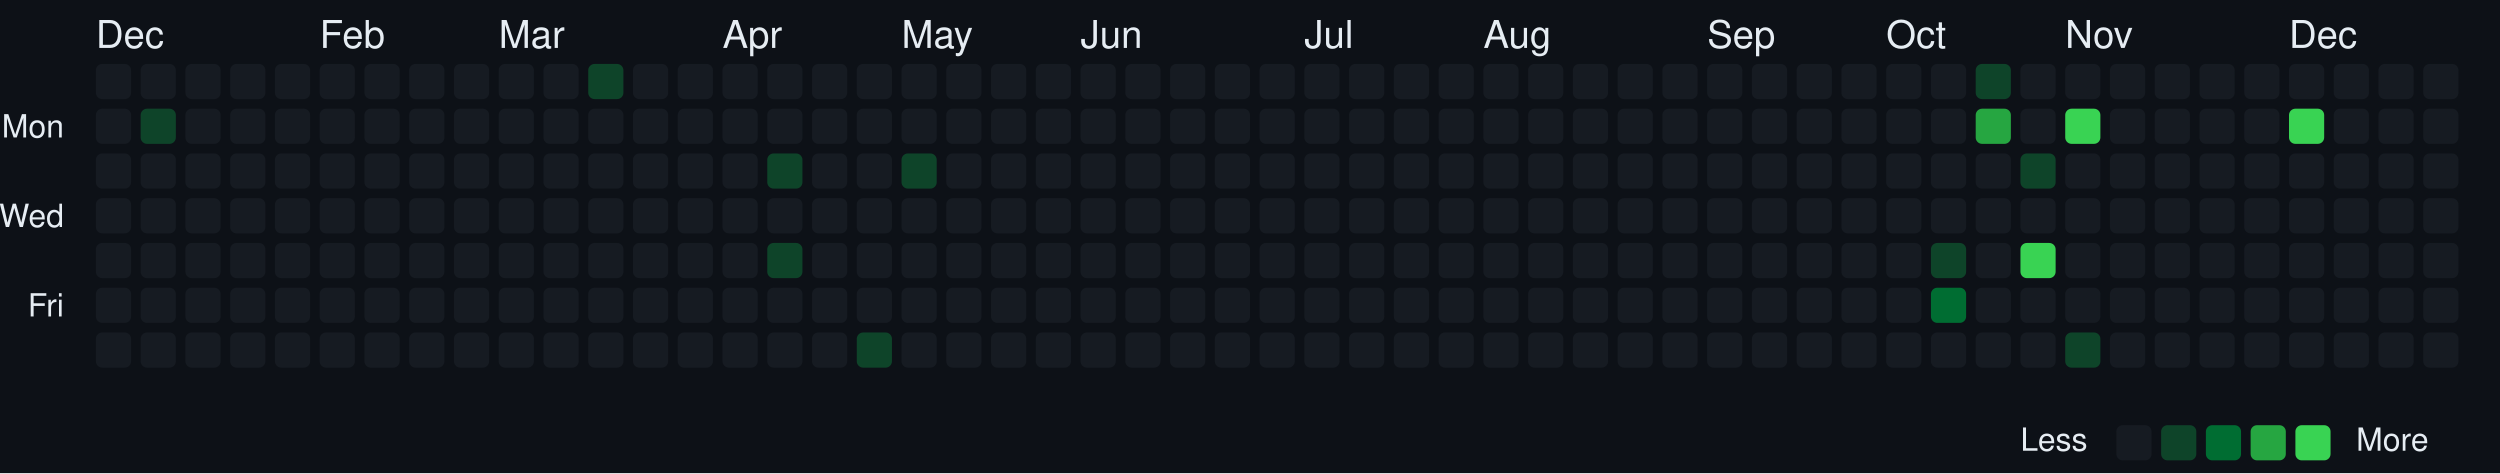
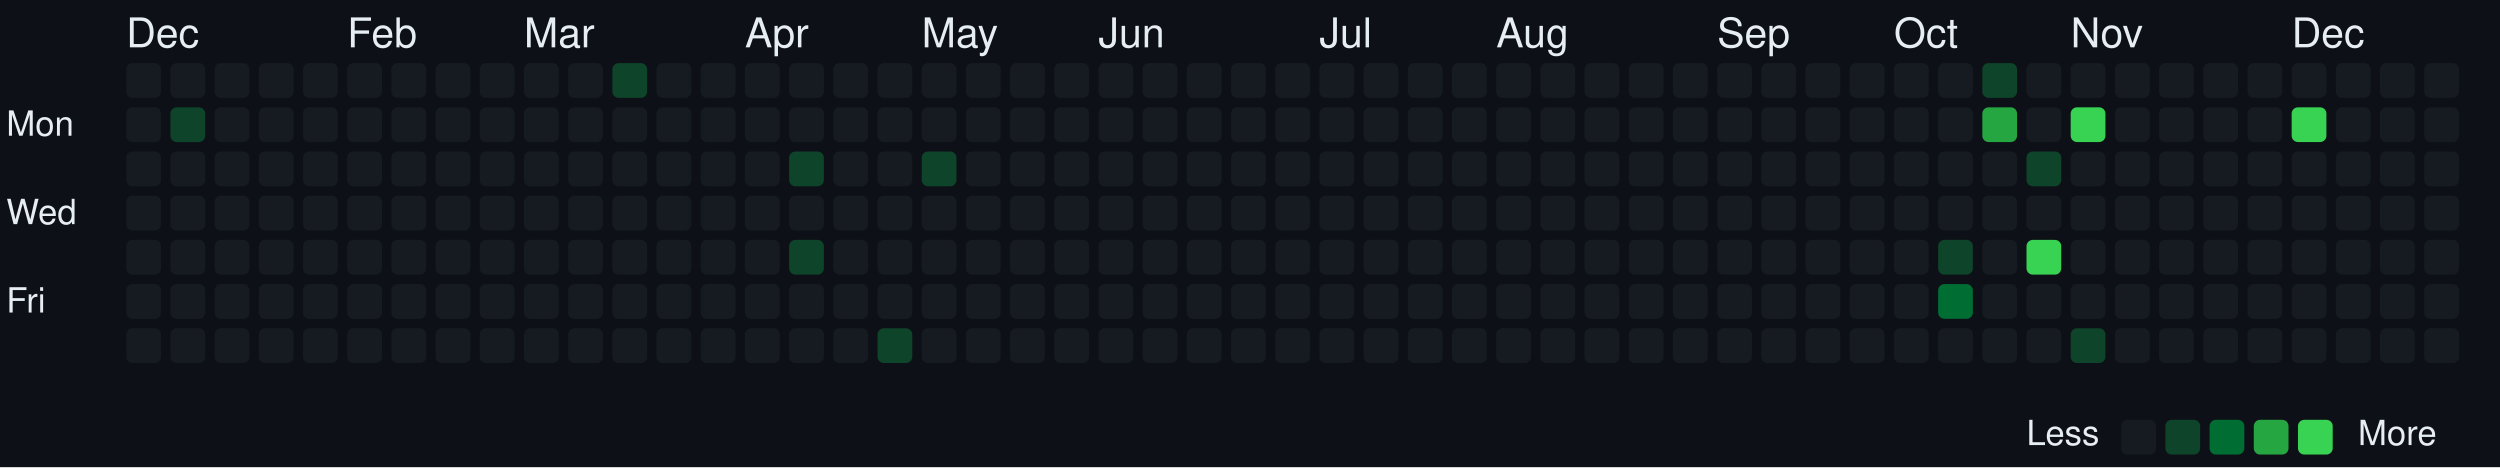
- <svg xmlns="http://www.w3.org/2000/svg" width="782" height="148" viewBox="0 0 782 148">
-   <rect width="782" height="148" fill="#0d1117" />
-   <g transform="translate(30, 20)">
-     <text x="-10" y="23" fill="#e6edf3" font-size="10" font-family="-apple-system, BlinkMacSystemFont, Segoe UI, Helvetica, Arial, sans-serif" text-anchor="end">Mon</text>
-     <text x="-10" y="51" fill="#e6edf3" font-size="10" font-family="-apple-system, BlinkMacSystemFont, Segoe UI, Helvetica, Arial, sans-serif" text-anchor="end">Wed</text>
-     <text x="-10" y="79" fill="#e6edf3" font-size="10" font-family="-apple-system, BlinkMacSystemFont, Segoe UI, Helvetica, Arial, sans-serif" text-anchor="end">Fri</text>
+ <svg xmlns="http://www.w3.org/2000/svg" width="792" height="148" viewBox="0 0 792 148">
+   <rect width="792" height="148" fill="#0d1117" />
+   <g transform="translate(40, 20)">
+     <text x="-38" y="23" fill="#e6edf3" font-size="11" font-family="-apple-system, BlinkMacSystemFont, Segoe UI, Helvetica, Arial, sans-serif">Mon</text>
+     <text x="-38" y="51" fill="#e6edf3" font-size="11" font-family="-apple-system, BlinkMacSystemFont, Segoe UI, Helvetica, Arial, sans-serif">Wed</text>
+     <text x="-38" y="79" fill="#e6edf3" font-size="11" font-family="-apple-system, BlinkMacSystemFont, Segoe UI, Helvetica, Arial, sans-serif">Fri</text>
    <rect x="0" y="0" width="11" height="11" fill="#161b22" rx="2" ry="2" />
    <rect x="0" y="14" width="11" height="11" fill="#161b22" rx="2" ry="2" />
    <rect x="0" y="28" width="11" height="11" fill="#161b22" rx="2" ry="2" />
    <rect x="0" y="42" width="11" height="11" fill="#161b22" rx="2" ry="2" />
    <rect x="0" y="56" width="11" height="11" fill="#161b22" rx="2" ry="2" />
    <rect x="0" y="70" width="11" height="11" fill="#161b22" rx="2" ry="2" />
    <rect x="0" y="84" width="11" height="11" fill="#161b22" rx="2" ry="2" />
    <rect x="14" y="0" width="11" height="11" fill="#161b22" rx="2" ry="2" />
    <rect x="14" y="14" width="11" height="11" fill="#0e4429" rx="2" ry="2" />
    <rect x="14" y="28" width="11" height="11" fill="#161b22" rx="2" ry="2" />
    <rect x="14" y="42" width="11" height="11" fill="#161b22" rx="2" ry="2" />
    <rect x="14" y="56" width="11" height="11" fill="#161b22" rx="2" ry="2" />
    <rect x="14" y="70" width="11" height="11" fill="#161b22" rx="2" ry="2" />
    <rect x="14" y="84" width="11" height="11" fill="#161b22" rx="2" ry="2" />
    <rect x="28" y="0" width="11" height="11" fill="#161b22" rx="2" ry="2" />
    <rect x="28" y="14" width="11" height="11" fill="#161b22" rx="2" ry="2" />
    <rect x="28" y="28" width="11" height="11" fill="#161b22" rx="2" ry="2" />
    <rect x="28" y="42" width="11" height="11" fill="#161b22" rx="2" ry="2" />
    <rect x="28" y="56" width="11" height="11" fill="#161b22" rx="2" ry="2" />
    <rect x="28" y="70" width="11" height="11" fill="#161b22" rx="2" ry="2" />
    <rect x="28" y="84" width="11" height="11" fill="#161b22" rx="2" ry="2" />
    <rect x="42" y="0" width="11" height="11" fill="#161b22" rx="2" ry="2" />
    <rect x="42" y="14" width="11" height="11" fill="#161b22" rx="2" ry="2" />
    <rect x="42" y="28" width="11" height="11" fill="#161b22" rx="2" ry="2" />
    <rect x="42" y="42" width="11" height="11" fill="#161b22" rx="2" ry="2" />
    <rect x="42" y="56" width="11" height="11" fill="#161b22" rx="2" ry="2" />
    <rect x="42" y="70" width="11" height="11" fill="#161b22" rx="2" ry="2" />
    <rect x="42" y="84" width="11" height="11" fill="#161b22" rx="2" ry="2" />
    <rect x="56" y="0" width="11" height="11" fill="#161b22" rx="2" ry="2" />
    <rect x="56" y="14" width="11" height="11" fill="#161b22" rx="2" ry="2" />
    <rect x="56" y="28" width="11" height="11" fill="#161b22" rx="2" ry="2" />
    <rect x="56" y="42" width="11" height="11" fill="#161b22" rx="2" ry="2" />
    <rect x="56" y="56" width="11" height="11" fill="#161b22" rx="2" ry="2" />
    <rect x="56" y="70" width="11" height="11" fill="#161b22" rx="2" ry="2" />
    <rect x="56" y="84" width="11" height="11" fill="#161b22" rx="2" ry="2" />
    <rect x="70" y="0" width="11" height="11" fill="#161b22" rx="2" ry="2" />
    <rect x="70" y="14" width="11" height="11" fill="#161b22" rx="2" ry="2" />
    <rect x="70" y="28" width="11" height="11" fill="#161b22" rx="2" ry="2" />
    <rect x="70" y="42" width="11" height="11" fill="#161b22" rx="2" ry="2" />
    <rect x="70" y="56" width="11" height="11" fill="#161b22" rx="2" ry="2" />
    <rect x="70" y="70" width="11" height="11" fill="#161b22" rx="2" ry="2" />
    <rect x="70" y="84" width="11" height="11" fill="#161b22" rx="2" ry="2" />
    <rect x="84" y="0" width="11" height="11" fill="#161b22" rx="2" ry="2" />
    <rect x="84" y="14" width="11" height="11" fill="#161b22" rx="2" ry="2" />
    <rect x="84" y="28" width="11" height="11" fill="#161b22" rx="2" ry="2" />
    <rect x="84" y="42" width="11" height="11" fill="#161b22" rx="2" ry="2" />
    <rect x="84" y="56" width="11" height="11" fill="#161b22" rx="2" ry="2" />
    <rect x="84" y="70" width="11" height="11" fill="#161b22" rx="2" ry="2" />
    <rect x="84" y="84" width="11" height="11" fill="#161b22" rx="2" ry="2" />
    <rect x="98" y="0" width="11" height="11" fill="#161b22" rx="2" ry="2" />
    <rect x="98" y="14" width="11" height="11" fill="#161b22" rx="2" ry="2" />
    <rect x="98" y="28" width="11" height="11" fill="#161b22" rx="2" ry="2" />
    <rect x="98" y="42" width="11" height="11" fill="#161b22" rx="2" ry="2" />
    <rect x="98" y="56" width="11" height="11" fill="#161b22" rx="2" ry="2" />
    <rect x="98" y="70" width="11" height="11" fill="#161b22" rx="2" ry="2" />
    <rect x="98" y="84" width="11" height="11" fill="#161b22" rx="2" ry="2" />
    <rect x="112" y="0" width="11" height="11" fill="#161b22" rx="2" ry="2" />
    <rect x="112" y="14" width="11" height="11" fill="#161b22" rx="2" ry="2" />
    <rect x="112" y="28" width="11" height="11" fill="#161b22" rx="2" ry="2" />
    <rect x="112" y="42" width="11" height="11" fill="#161b22" rx="2" ry="2" />
    <rect x="112" y="56" width="11" height="11" fill="#161b22" rx="2" ry="2" />
    <rect x="112" y="70" width="11" height="11" fill="#161b22" rx="2" ry="2" />
    <rect x="112" y="84" width="11" height="11" fill="#161b22" rx="2" ry="2" />
    <rect x="126" y="0" width="11" height="11" fill="#161b22" rx="2" ry="2" />
    <rect x="126" y="14" width="11" height="11" fill="#161b22" rx="2" ry="2" />
    <rect x="126" y="28" width="11" height="11" fill="#161b22" rx="2" ry="2" />
    <rect x="126" y="42" width="11" height="11" fill="#161b22" rx="2" ry="2" />
    <rect x="126" y="56" width="11" height="11" fill="#161b22" rx="2" ry="2" />
    <rect x="126" y="70" width="11" height="11" fill="#161b22" rx="2" ry="2" />
    <rect x="126" y="84" width="11" height="11" fill="#161b22" rx="2" ry="2" />
    <rect x="140" y="0" width="11" height="11" fill="#161b22" rx="2" ry="2" />
    <rect x="140" y="14" width="11" height="11" fill="#161b22" rx="2" ry="2" />
    <rect x="140" y="28" width="11" height="11" fill="#161b22" rx="2" ry="2" />
    <rect x="140" y="42" width="11" height="11" fill="#161b22" rx="2" ry="2" />
    <rect x="140" y="56" width="11" height="11" fill="#161b22" rx="2" ry="2" />
    <rect x="140" y="70" width="11" height="11" fill="#161b22" rx="2" ry="2" />
    <rect x="140" y="84" width="11" height="11" fill="#161b22" rx="2" ry="2" />
    <rect x="154" y="0" width="11" height="11" fill="#0e4429" rx="2" ry="2" />
    <rect x="154" y="14" width="11" height="11" fill="#161b22" rx="2" ry="2" />
    <rect x="154" y="28" width="11" height="11" fill="#161b22" rx="2" ry="2" />
    <rect x="154" y="42" width="11" height="11" fill="#161b22" rx="2" ry="2" />
    <rect x="154" y="56" width="11" height="11" fill="#161b22" rx="2" ry="2" />
    <rect x="154" y="70" width="11" height="11" fill="#161b22" rx="2" ry="2" />
    <rect x="154" y="84" width="11" height="11" fill="#161b22" rx="2" ry="2" />
    <rect x="168" y="0" width="11" height="11" fill="#161b22" rx="2" ry="2" />
    <rect x="168" y="14" width="11" height="11" fill="#161b22" rx="2" ry="2" />
    <rect x="168" y="28" width="11" height="11" fill="#161b22" rx="2" ry="2" />
    <rect x="168" y="42" width="11" height="11" fill="#161b22" rx="2" ry="2" />
    <rect x="168" y="56" width="11" height="11" fill="#161b22" rx="2" ry="2" />
    <rect x="168" y="70" width="11" height="11" fill="#161b22" rx="2" ry="2" />
    <rect x="168" y="84" width="11" height="11" fill="#161b22" rx="2" ry="2" />
    <rect x="182" y="0" width="11" height="11" fill="#161b22" rx="2" ry="2" />
    <rect x="182" y="14" width="11" height="11" fill="#161b22" rx="2" ry="2" />
    <rect x="182" y="28" width="11" height="11" fill="#161b22" rx="2" ry="2" />
    <rect x="182" y="42" width="11" height="11" fill="#161b22" rx="2" ry="2" />
    <rect x="182" y="56" width="11" height="11" fill="#161b22" rx="2" ry="2" />
    <rect x="182" y="70" width="11" height="11" fill="#161b22" rx="2" ry="2" />
    <rect x="182" y="84" width="11" height="11" fill="#161b22" rx="2" ry="2" />
    <rect x="196" y="0" width="11" height="11" fill="#161b22" rx="2" ry="2" />
    <rect x="196" y="14" width="11" height="11" fill="#161b22" rx="2" ry="2" />
    <rect x="196" y="28" width="11" height="11" fill="#161b22" rx="2" ry="2" />
    <rect x="196" y="42" width="11" height="11" fill="#161b22" rx="2" ry="2" />
    <rect x="196" y="56" width="11" height="11" fill="#161b22" rx="2" ry="2" />
    <rect x="196" y="70" width="11" height="11" fill="#161b22" rx="2" ry="2" />
    <rect x="196" y="84" width="11" height="11" fill="#161b22" rx="2" ry="2" />
    <rect x="210" y="0" width="11" height="11" fill="#161b22" rx="2" ry="2" />
    <rect x="210" y="14" width="11" height="11" fill="#161b22" rx="2" ry="2" />
    <rect x="210" y="28" width="11" height="11" fill="#0e4429" rx="2" ry="2" />
    <rect x="210" y="42" width="11" height="11" fill="#161b22" rx="2" ry="2" />
    <rect x="210" y="56" width="11" height="11" fill="#0e4429" rx="2" ry="2" />
    <rect x="210" y="70" width="11" height="11" fill="#161b22" rx="2" ry="2" />
    <rect x="210" y="84" width="11" height="11" fill="#161b22" rx="2" ry="2" />
    <rect x="224" y="0" width="11" height="11" fill="#161b22" rx="2" ry="2" />
    <rect x="224" y="14" width="11" height="11" fill="#161b22" rx="2" ry="2" />
    <rect x="224" y="28" width="11" height="11" fill="#161b22" rx="2" ry="2" />
    <rect x="224" y="42" width="11" height="11" fill="#161b22" rx="2" ry="2" />
    <rect x="224" y="56" width="11" height="11" fill="#161b22" rx="2" ry="2" />
    <rect x="224" y="70" width="11" height="11" fill="#161b22" rx="2" ry="2" />
    <rect x="224" y="84" width="11" height="11" fill="#161b22" rx="2" ry="2" />
    <rect x="238" y="0" width="11" height="11" fill="#161b22" rx="2" ry="2" />
    <rect x="238" y="14" width="11" height="11" fill="#161b22" rx="2" ry="2" />
    <rect x="238" y="28" width="11" height="11" fill="#161b22" rx="2" ry="2" />
    <rect x="238" y="42" width="11" height="11" fill="#161b22" rx="2" ry="2" />
    <rect x="238" y="56" width="11" height="11" fill="#161b22" rx="2" ry="2" />
    <rect x="238" y="70" width="11" height="11" fill="#161b22" rx="2" ry="2" />
    <rect x="238" y="84" width="11" height="11" fill="#0e4429" rx="2" ry="2" />
    <rect x="252" y="0" width="11" height="11" fill="#161b22" rx="2" ry="2" />
    <rect x="252" y="14" width="11" height="11" fill="#161b22" rx="2" ry="2" />
    <rect x="252" y="28" width="11" height="11" fill="#0e4429" rx="2" ry="2" />
    <rect x="252" y="42" width="11" height="11" fill="#161b22" rx="2" ry="2" />
    <rect x="252" y="56" width="11" height="11" fill="#161b22" rx="2" ry="2" />
    <rect x="252" y="70" width="11" height="11" fill="#161b22" rx="2" ry="2" />
    <rect x="252" y="84" width="11" height="11" fill="#161b22" rx="2" ry="2" />
    <rect x="266" y="0" width="11" height="11" fill="#161b22" rx="2" ry="2" />
    <rect x="266" y="14" width="11" height="11" fill="#161b22" rx="2" ry="2" />
    <rect x="266" y="28" width="11" height="11" fill="#161b22" rx="2" ry="2" />
    <rect x="266" y="42" width="11" height="11" fill="#161b22" rx="2" ry="2" />
    <rect x="266" y="56" width="11" height="11" fill="#161b22" rx="2" ry="2" />
    <rect x="266" y="70" width="11" height="11" fill="#161b22" rx="2" ry="2" />
    <rect x="266" y="84" width="11" height="11" fill="#161b22" rx="2" ry="2" />
    <rect x="280" y="0" width="11" height="11" fill="#161b22" rx="2" ry="2" />
    <rect x="280" y="14" width="11" height="11" fill="#161b22" rx="2" ry="2" />
    <rect x="280" y="28" width="11" height="11" fill="#161b22" rx="2" ry="2" />
    <rect x="280" y="42" width="11" height="11" fill="#161b22" rx="2" ry="2" />
    <rect x="280" y="56" width="11" height="11" fill="#161b22" rx="2" ry="2" />
    <rect x="280" y="70" width="11" height="11" fill="#161b22" rx="2" ry="2" />
    <rect x="280" y="84" width="11" height="11" fill="#161b22" rx="2" ry="2" />
    <rect x="294" y="0" width="11" height="11" fill="#161b22" rx="2" ry="2" />
    <rect x="294" y="14" width="11" height="11" fill="#161b22" rx="2" ry="2" />
    <rect x="294" y="28" width="11" height="11" fill="#161b22" rx="2" ry="2" />
    <rect x="294" y="42" width="11" height="11" fill="#161b22" rx="2" ry="2" />
    <rect x="294" y="56" width="11" height="11" fill="#161b22" rx="2" ry="2" />
    <rect x="294" y="70" width="11" height="11" fill="#161b22" rx="2" ry="2" />
    <rect x="294" y="84" width="11" height="11" fill="#161b22" rx="2" ry="2" />
    <rect x="308" y="0" width="11" height="11" fill="#161b22" rx="2" ry="2" />
    <rect x="308" y="14" width="11" height="11" fill="#161b22" rx="2" ry="2" />
    <rect x="308" y="28" width="11" height="11" fill="#161b22" rx="2" ry="2" />
    <rect x="308" y="42" width="11" height="11" fill="#161b22" rx="2" ry="2" />
    <rect x="308" y="56" width="11" height="11" fill="#161b22" rx="2" ry="2" />
    <rect x="308" y="70" width="11" height="11" fill="#161b22" rx="2" ry="2" />
    <rect x="308" y="84" width="11" height="11" fill="#161b22" rx="2" ry="2" />
    <rect x="322" y="0" width="11" height="11" fill="#161b22" rx="2" ry="2" />
    <rect x="322" y="14" width="11" height="11" fill="#161b22" rx="2" ry="2" />
    <rect x="322" y="28" width="11" height="11" fill="#161b22" rx="2" ry="2" />
    <rect x="322" y="42" width="11" height="11" fill="#161b22" rx="2" ry="2" />
    <rect x="322" y="56" width="11" height="11" fill="#161b22" rx="2" ry="2" />
    <rect x="322" y="70" width="11" height="11" fill="#161b22" rx="2" ry="2" />
    <rect x="322" y="84" width="11" height="11" fill="#161b22" rx="2" ry="2" />
    <rect x="336" y="0" width="11" height="11" fill="#161b22" rx="2" ry="2" />
    <rect x="336" y="14" width="11" height="11" fill="#161b22" rx="2" ry="2" />
    <rect x="336" y="28" width="11" height="11" fill="#161b22" rx="2" ry="2" />
    <rect x="336" y="42" width="11" height="11" fill="#161b22" rx="2" ry="2" />
    <rect x="336" y="56" width="11" height="11" fill="#161b22" rx="2" ry="2" />
    <rect x="336" y="70" width="11" height="11" fill="#161b22" rx="2" ry="2" />
    <rect x="336" y="84" width="11" height="11" fill="#161b22" rx="2" ry="2" />
    <rect x="350" y="0" width="11" height="11" fill="#161b22" rx="2" ry="2" />
    <rect x="350" y="14" width="11" height="11" fill="#161b22" rx="2" ry="2" />
    <rect x="350" y="28" width="11" height="11" fill="#161b22" rx="2" ry="2" />
    <rect x="350" y="42" width="11" height="11" fill="#161b22" rx="2" ry="2" />
    <rect x="350" y="56" width="11" height="11" fill="#161b22" rx="2" ry="2" />
    <rect x="350" y="70" width="11" height="11" fill="#161b22" rx="2" ry="2" />
    <rect x="350" y="84" width="11" height="11" fill="#161b22" rx="2" ry="2" />
    <rect x="364" y="0" width="11" height="11" fill="#161b22" rx="2" ry="2" />
    <rect x="364" y="14" width="11" height="11" fill="#161b22" rx="2" ry="2" />
    <rect x="364" y="28" width="11" height="11" fill="#161b22" rx="2" ry="2" />
    <rect x="364" y="42" width="11" height="11" fill="#161b22" rx="2" ry="2" />
    <rect x="364" y="56" width="11" height="11" fill="#161b22" rx="2" ry="2" />
    <rect x="364" y="70" width="11" height="11" fill="#161b22" rx="2" ry="2" />
    <rect x="364" y="84" width="11" height="11" fill="#161b22" rx="2" ry="2" />
    <rect x="378" y="0" width="11" height="11" fill="#161b22" rx="2" ry="2" />
    <rect x="378" y="14" width="11" height="11" fill="#161b22" rx="2" ry="2" />
    <rect x="378" y="28" width="11" height="11" fill="#161b22" rx="2" ry="2" />
    <rect x="378" y="42" width="11" height="11" fill="#161b22" rx="2" ry="2" />
    <rect x="378" y="56" width="11" height="11" fill="#161b22" rx="2" ry="2" />
    <rect x="378" y="70" width="11" height="11" fill="#161b22" rx="2" ry="2" />
    <rect x="378" y="84" width="11" height="11" fill="#161b22" rx="2" ry="2" />
    <rect x="392" y="0" width="11" height="11" fill="#161b22" rx="2" ry="2" />
    <rect x="392" y="14" width="11" height="11" fill="#161b22" rx="2" ry="2" />
    <rect x="392" y="28" width="11" height="11" fill="#161b22" rx="2" ry="2" />
    <rect x="392" y="42" width="11" height="11" fill="#161b22" rx="2" ry="2" />
    <rect x="392" y="56" width="11" height="11" fill="#161b22" rx="2" ry="2" />
    <rect x="392" y="70" width="11" height="11" fill="#161b22" rx="2" ry="2" />
    <rect x="392" y="84" width="11" height="11" fill="#161b22" rx="2" ry="2" />
    <rect x="406" y="0" width="11" height="11" fill="#161b22" rx="2" ry="2" />
    <rect x="406" y="14" width="11" height="11" fill="#161b22" rx="2" ry="2" />
    <rect x="406" y="28" width="11" height="11" fill="#161b22" rx="2" ry="2" />
    <rect x="406" y="42" width="11" height="11" fill="#161b22" rx="2" ry="2" />
    <rect x="406" y="56" width="11" height="11" fill="#161b22" rx="2" ry="2" />
    <rect x="406" y="70" width="11" height="11" fill="#161b22" rx="2" ry="2" />
    <rect x="406" y="84" width="11" height="11" fill="#161b22" rx="2" ry="2" />
    <rect x="420" y="0" width="11" height="11" fill="#161b22" rx="2" ry="2" />
    <rect x="420" y="14" width="11" height="11" fill="#161b22" rx="2" ry="2" />
    <rect x="420" y="28" width="11" height="11" fill="#161b22" rx="2" ry="2" />
    <rect x="420" y="42" width="11" height="11" fill="#161b22" rx="2" ry="2" />
    <rect x="420" y="56" width="11" height="11" fill="#161b22" rx="2" ry="2" />
    <rect x="420" y="70" width="11" height="11" fill="#161b22" rx="2" ry="2" />
    <rect x="420" y="84" width="11" height="11" fill="#161b22" rx="2" ry="2" />
    <rect x="434" y="0" width="11" height="11" fill="#161b22" rx="2" ry="2" />
    <rect x="434" y="14" width="11" height="11" fill="#161b22" rx="2" ry="2" />
    <rect x="434" y="28" width="11" height="11" fill="#161b22" rx="2" ry="2" />
    <rect x="434" y="42" width="11" height="11" fill="#161b22" rx="2" ry="2" />
    <rect x="434" y="56" width="11" height="11" fill="#161b22" rx="2" ry="2" />
    <rect x="434" y="70" width="11" height="11" fill="#161b22" rx="2" ry="2" />
    <rect x="434" y="84" width="11" height="11" fill="#161b22" rx="2" ry="2" />
    <rect x="448" y="0" width="11" height="11" fill="#161b22" rx="2" ry="2" />
    <rect x="448" y="14" width="11" height="11" fill="#161b22" rx="2" ry="2" />
    <rect x="448" y="28" width="11" height="11" fill="#161b22" rx="2" ry="2" />
    <rect x="448" y="42" width="11" height="11" fill="#161b22" rx="2" ry="2" />
    <rect x="448" y="56" width="11" height="11" fill="#161b22" rx="2" ry="2" />
    <rect x="448" y="70" width="11" height="11" fill="#161b22" rx="2" ry="2" />
    <rect x="448" y="84" width="11" height="11" fill="#161b22" rx="2" ry="2" />
    <rect x="462" y="0" width="11" height="11" fill="#161b22" rx="2" ry="2" />
    <rect x="462" y="14" width="11" height="11" fill="#161b22" rx="2" ry="2" />
    <rect x="462" y="28" width="11" height="11" fill="#161b22" rx="2" ry="2" />
    <rect x="462" y="42" width="11" height="11" fill="#161b22" rx="2" ry="2" />
    <rect x="462" y="56" width="11" height="11" fill="#161b22" rx="2" ry="2" />
    <rect x="462" y="70" width="11" height="11" fill="#161b22" rx="2" ry="2" />
    <rect x="462" y="84" width="11" height="11" fill="#161b22" rx="2" ry="2" />
    <rect x="476" y="0" width="11" height="11" fill="#161b22" rx="2" ry="2" />
    <rect x="476" y="14" width="11" height="11" fill="#161b22" rx="2" ry="2" />
    <rect x="476" y="28" width="11" height="11" fill="#161b22" rx="2" ry="2" />
    <rect x="476" y="42" width="11" height="11" fill="#161b22" rx="2" ry="2" />
    <rect x="476" y="56" width="11" height="11" fill="#161b22" rx="2" ry="2" />
    <rect x="476" y="70" width="11" height="11" fill="#161b22" rx="2" ry="2" />
    <rect x="476" y="84" width="11" height="11" fill="#161b22" rx="2" ry="2" />
    <rect x="490" y="0" width="11" height="11" fill="#161b22" rx="2" ry="2" />
    <rect x="490" y="14" width="11" height="11" fill="#161b22" rx="2" ry="2" />
    <rect x="490" y="28" width="11" height="11" fill="#161b22" rx="2" ry="2" />
    <rect x="490" y="42" width="11" height="11" fill="#161b22" rx="2" ry="2" />
    <rect x="490" y="56" width="11" height="11" fill="#161b22" rx="2" ry="2" />
    <rect x="490" y="70" width="11" height="11" fill="#161b22" rx="2" ry="2" />
    <rect x="490" y="84" width="11" height="11" fill="#161b22" rx="2" ry="2" />
    <rect x="504" y="0" width="11" height="11" fill="#161b22" rx="2" ry="2" />
    <rect x="504" y="14" width="11" height="11" fill="#161b22" rx="2" ry="2" />
    <rect x="504" y="28" width="11" height="11" fill="#161b22" rx="2" ry="2" />
    <rect x="504" y="42" width="11" height="11" fill="#161b22" rx="2" ry="2" />
    <rect x="504" y="56" width="11" height="11" fill="#161b22" rx="2" ry="2" />
    <rect x="504" y="70" width="11" height="11" fill="#161b22" rx="2" ry="2" />
    <rect x="504" y="84" width="11" height="11" fill="#161b22" rx="2" ry="2" />
    <rect x="518" y="0" width="11" height="11" fill="#161b22" rx="2" ry="2" />
    <rect x="518" y="14" width="11" height="11" fill="#161b22" rx="2" ry="2" />
    <rect x="518" y="28" width="11" height="11" fill="#161b22" rx="2" ry="2" />
    <rect x="518" y="42" width="11" height="11" fill="#161b22" rx="2" ry="2" />
    <rect x="518" y="56" width="11" height="11" fill="#161b22" rx="2" ry="2" />
    <rect x="518" y="70" width="11" height="11" fill="#161b22" rx="2" ry="2" />
    <rect x="518" y="84" width="11" height="11" fill="#161b22" rx="2" ry="2" />
    <rect x="532" y="0" width="11" height="11" fill="#161b22" rx="2" ry="2" />
    <rect x="532" y="14" width="11" height="11" fill="#161b22" rx="2" ry="2" />
    <rect x="532" y="28" width="11" height="11" fill="#161b22" rx="2" ry="2" />
    <rect x="532" y="42" width="11" height="11" fill="#161b22" rx="2" ry="2" />
    <rect x="532" y="56" width="11" height="11" fill="#161b22" rx="2" ry="2" />
    <rect x="532" y="70" width="11" height="11" fill="#161b22" rx="2" ry="2" />
    <rect x="532" y="84" width="11" height="11" fill="#161b22" rx="2" ry="2" />
    <rect x="546" y="0" width="11" height="11" fill="#161b22" rx="2" ry="2" />
    <rect x="546" y="14" width="11" height="11" fill="#161b22" rx="2" ry="2" />
    <rect x="546" y="28" width="11" height="11" fill="#161b22" rx="2" ry="2" />
    <rect x="546" y="42" width="11" height="11" fill="#161b22" rx="2" ry="2" />
    <rect x="546" y="56" width="11" height="11" fill="#161b22" rx="2" ry="2" />
    <rect x="546" y="70" width="11" height="11" fill="#161b22" rx="2" ry="2" />
    <rect x="546" y="84" width="11" height="11" fill="#161b22" rx="2" ry="2" />
    <rect x="560" y="0" width="11" height="11" fill="#161b22" rx="2" ry="2" />
    <rect x="560" y="14" width="11" height="11" fill="#161b22" rx="2" ry="2" />
    <rect x="560" y="28" width="11" height="11" fill="#161b22" rx="2" ry="2" />
    <rect x="560" y="42" width="11" height="11" fill="#161b22" rx="2" ry="2" />
    <rect x="560" y="56" width="11" height="11" fill="#161b22" rx="2" ry="2" />
    <rect x="560" y="70" width="11" height="11" fill="#161b22" rx="2" ry="2" />
    <rect x="560" y="84" width="11" height="11" fill="#161b22" rx="2" ry="2" />
    <rect x="574" y="0" width="11" height="11" fill="#161b22" rx="2" ry="2" />
    <rect x="574" y="14" width="11" height="11" fill="#161b22" rx="2" ry="2" />
    <rect x="574" y="28" width="11" height="11" fill="#161b22" rx="2" ry="2" />
    <rect x="574" y="42" width="11" height="11" fill="#161b22" rx="2" ry="2" />
    <rect x="574" y="56" width="11" height="11" fill="#0e4429" rx="2" ry="2" />
    <rect x="574" y="70" width="11" height="11" fill="#006d32" rx="2" ry="2" />
    <rect x="574" y="84" width="11" height="11" fill="#161b22" rx="2" ry="2" />
    <rect x="588" y="0" width="11" height="11" fill="#0e4429" rx="2" ry="2" />
    <rect x="588" y="14" width="11" height="11" fill="#26a641" rx="2" ry="2" />
    <rect x="588" y="28" width="11" height="11" fill="#161b22" rx="2" ry="2" />
    <rect x="588" y="42" width="11" height="11" fill="#161b22" rx="2" ry="2" />
    <rect x="588" y="56" width="11" height="11" fill="#161b22" rx="2" ry="2" />
    <rect x="588" y="70" width="11" height="11" fill="#161b22" rx="2" ry="2" />
    <rect x="588" y="84" width="11" height="11" fill="#161b22" rx="2" ry="2" />
    <rect x="602" y="0" width="11" height="11" fill="#161b22" rx="2" ry="2" />
    <rect x="602" y="14" width="11" height="11" fill="#161b22" rx="2" ry="2" />
    <rect x="602" y="28" width="11" height="11" fill="#0e4429" rx="2" ry="2" />
    <rect x="602" y="42" width="11" height="11" fill="#161b22" rx="2" ry="2" />
    <rect x="602" y="56" width="11" height="11" fill="#39d353" rx="2" ry="2" />
    <rect x="602" y="70" width="11" height="11" fill="#161b22" rx="2" ry="2" />
    <rect x="602" y="84" width="11" height="11" fill="#161b22" rx="2" ry="2" />
    <rect x="616" y="0" width="11" height="11" fill="#161b22" rx="2" ry="2" />
    <rect x="616" y="14" width="11" height="11" fill="#39d353" rx="2" ry="2" />
    <rect x="616" y="28" width="11" height="11" fill="#161b22" rx="2" ry="2" />
    <rect x="616" y="42" width="11" height="11" fill="#161b22" rx="2" ry="2" />
    <rect x="616" y="56" width="11" height="11" fill="#161b22" rx="2" ry="2" />
    <rect x="616" y="70" width="11" height="11" fill="#161b22" rx="2" ry="2" />
    <rect x="616" y="84" width="11" height="11" fill="#0e4429" rx="2" ry="2" />
    <rect x="630" y="0" width="11" height="11" fill="#161b22" rx="2" ry="2" />
    <rect x="630" y="14" width="11" height="11" fill="#161b22" rx="2" ry="2" />
    <rect x="630" y="28" width="11" height="11" fill="#161b22" rx="2" ry="2" />
    <rect x="630" y="42" width="11" height="11" fill="#161b22" rx="2" ry="2" />
    <rect x="630" y="56" width="11" height="11" fill="#161b22" rx="2" ry="2" />
    <rect x="630" y="70" width="11" height="11" fill="#161b22" rx="2" ry="2" />
    <rect x="630" y="84" width="11" height="11" fill="#161b22" rx="2" ry="2" />
    <rect x="644" y="0" width="11" height="11" fill="#161b22" rx="2" ry="2" />
    <rect x="644" y="14" width="11" height="11" fill="#161b22" rx="2" ry="2" />
    <rect x="644" y="28" width="11" height="11" fill="#161b22" rx="2" ry="2" />
    <rect x="644" y="42" width="11" height="11" fill="#161b22" rx="2" ry="2" />
    <rect x="644" y="56" width="11" height="11" fill="#161b22" rx="2" ry="2" />
    <rect x="644" y="70" width="11" height="11" fill="#161b22" rx="2" ry="2" />
    <rect x="644" y="84" width="11" height="11" fill="#161b22" rx="2" ry="2" />
    <rect x="658" y="0" width="11" height="11" fill="#161b22" rx="2" ry="2" />
    <rect x="658" y="14" width="11" height="11" fill="#161b22" rx="2" ry="2" />
    <rect x="658" y="28" width="11" height="11" fill="#161b22" rx="2" ry="2" />
    <rect x="658" y="42" width="11" height="11" fill="#161b22" rx="2" ry="2" />
    <rect x="658" y="56" width="11" height="11" fill="#161b22" rx="2" ry="2" />
    <rect x="658" y="70" width="11" height="11" fill="#161b22" rx="2" ry="2" />
    <rect x="658" y="84" width="11" height="11" fill="#161b22" rx="2" ry="2" />
    <rect x="672" y="0" width="11" height="11" fill="#161b22" rx="2" ry="2" />
    <rect x="672" y="14" width="11" height="11" fill="#161b22" rx="2" ry="2" />
    <rect x="672" y="28" width="11" height="11" fill="#161b22" rx="2" ry="2" />
    <rect x="672" y="42" width="11" height="11" fill="#161b22" rx="2" ry="2" />
    <rect x="672" y="56" width="11" height="11" fill="#161b22" rx="2" ry="2" />
    <rect x="672" y="70" width="11" height="11" fill="#161b22" rx="2" ry="2" />
    <rect x="672" y="84" width="11" height="11" fill="#161b22" rx="2" ry="2" />
    <rect x="686" y="0" width="11" height="11" fill="#161b22" rx="2" ry="2" />
    <rect x="686" y="14" width="11" height="11" fill="#39d353" rx="2" ry="2" />
    <rect x="686" y="28" width="11" height="11" fill="#161b22" rx="2" ry="2" />
    <rect x="686" y="42" width="11" height="11" fill="#161b22" rx="2" ry="2" />
    <rect x="686" y="56" width="11" height="11" fill="#161b22" rx="2" ry="2" />
    <rect x="686" y="70" width="11" height="11" fill="#161b22" rx="2" ry="2" />
    <rect x="686" y="84" width="11" height="11" fill="#161b22" rx="2" ry="2" />
    <rect x="700" y="0" width="11" height="11" fill="#161b22" rx="2" ry="2" />
    <rect x="700" y="14" width="11" height="11" fill="#161b22" rx="2" ry="2" />
    <rect x="700" y="28" width="11" height="11" fill="#161b22" rx="2" ry="2" />
    <rect x="700" y="42" width="11" height="11" fill="#161b22" rx="2" ry="2" />
    <rect x="700" y="56" width="11" height="11" fill="#161b22" rx="2" ry="2" />
    <rect x="700" y="70" width="11" height="11" fill="#161b22" rx="2" ry="2" />
    <rect x="700" y="84" width="11" height="11" fill="#161b22" rx="2" ry="2" />
    <rect x="714" y="0" width="11" height="11" fill="#161b22" rx="2" ry="2" />
    <rect x="714" y="14" width="11" height="11" fill="#161b22" rx="2" ry="2" />
    <rect x="714" y="28" width="11" height="11" fill="#161b22" rx="2" ry="2" />
    <rect x="714" y="42" width="11" height="11" fill="#161b22" rx="2" ry="2" />
    <rect x="714" y="56" width="11" height="11" fill="#161b22" rx="2" ry="2" />
    <rect x="714" y="70" width="11" height="11" fill="#161b22" rx="2" ry="2" />
    <rect x="714" y="84" width="11" height="11" fill="#161b22" rx="2" ry="2" />
    <rect x="728" y="0" width="11" height="11" fill="#161b22" rx="2" ry="2" />
    <rect x="728" y="14" width="11" height="11" fill="#161b22" rx="2" ry="2" />
    <rect x="728" y="28" width="11" height="11" fill="#161b22" rx="2" ry="2" />
    <rect x="728" y="42" width="11" height="11" fill="#161b22" rx="2" ry="2" />
    <rect x="728" y="56" width="11" height="11" fill="#161b22" rx="2" ry="2" />
    <rect x="728" y="70" width="11" height="11" fill="#161b22" rx="2" ry="2" />
    <rect x="728" y="84" width="11" height="11" fill="#161b22" rx="2" ry="2" />
-     <text x="0" y="-5" fill="#e6edf3" font-size="12" font-family="-apple-system, BlinkMacSystemFont, Segoe UI, Helvetica, Arial, sans-serif">Dec</text>
-     <text x="70" y="-5" fill="#e6edf3" font-size="12" font-family="-apple-system, BlinkMacSystemFont, Segoe UI, Helvetica, Arial, sans-serif">Feb</text>
-     <text x="126" y="-5" fill="#e6edf3" font-size="12" font-family="-apple-system, BlinkMacSystemFont, Segoe UI, Helvetica, Arial, sans-serif">Mar</text>
-     <text x="196" y="-5" fill="#e6edf3" font-size="12" font-family="-apple-system, BlinkMacSystemFont, Segoe UI, Helvetica, Arial, sans-serif">Apr</text>
-     <text x="252" y="-5" fill="#e6edf3" font-size="12" font-family="-apple-system, BlinkMacSystemFont, Segoe UI, Helvetica, Arial, sans-serif">May</text>
-     <text x="308" y="-5" fill="#e6edf3" font-size="12" font-family="-apple-system, BlinkMacSystemFont, Segoe UI, Helvetica, Arial, sans-serif">Jun</text>
-     <text x="378" y="-5" fill="#e6edf3" font-size="12" font-family="-apple-system, BlinkMacSystemFont, Segoe UI, Helvetica, Arial, sans-serif">Jul</text>
-     <text x="434" y="-5" fill="#e6edf3" font-size="12" font-family="-apple-system, BlinkMacSystemFont, Segoe UI, Helvetica, Arial, sans-serif">Aug</text>
-     <text x="504" y="-5" fill="#e6edf3" font-size="12" font-family="-apple-system, BlinkMacSystemFont, Segoe UI, Helvetica, Arial, sans-serif">Sep</text>
-     <text x="560" y="-5" fill="#e6edf3" font-size="12" font-family="-apple-system, BlinkMacSystemFont, Segoe UI, Helvetica, Arial, sans-serif">Oct</text>
-     <text x="616" y="-5" fill="#e6edf3" font-size="12" font-family="-apple-system, BlinkMacSystemFont, Segoe UI, Helvetica, Arial, sans-serif">Nov</text>
-     <text x="686" y="-5" fill="#e6edf3" font-size="12" font-family="-apple-system, BlinkMacSystemFont, Segoe UI, Helvetica, Arial, sans-serif">Dec</text>
+     <text x="0" y="-5" fill="#e6edf3" font-size="13" font-family="-apple-system, BlinkMacSystemFont, Segoe UI, Helvetica, Arial, sans-serif">Dec</text>
+     <text x="70" y="-5" fill="#e6edf3" font-size="13" font-family="-apple-system, BlinkMacSystemFont, Segoe UI, Helvetica, Arial, sans-serif">Feb</text>
+     <text x="126" y="-5" fill="#e6edf3" font-size="13" font-family="-apple-system, BlinkMacSystemFont, Segoe UI, Helvetica, Arial, sans-serif">Mar</text>
+     <text x="196" y="-5" fill="#e6edf3" font-size="13" font-family="-apple-system, BlinkMacSystemFont, Segoe UI, Helvetica, Arial, sans-serif">Apr</text>
+     <text x="252" y="-5" fill="#e6edf3" font-size="13" font-family="-apple-system, BlinkMacSystemFont, Segoe UI, Helvetica, Arial, sans-serif">May</text>
+     <text x="308" y="-5" fill="#e6edf3" font-size="13" font-family="-apple-system, BlinkMacSystemFont, Segoe UI, Helvetica, Arial, sans-serif">Jun</text>
+     <text x="378" y="-5" fill="#e6edf3" font-size="13" font-family="-apple-system, BlinkMacSystemFont, Segoe UI, Helvetica, Arial, sans-serif">Jul</text>
+     <text x="434" y="-5" fill="#e6edf3" font-size="13" font-family="-apple-system, BlinkMacSystemFont, Segoe UI, Helvetica, Arial, sans-serif">Aug</text>
+     <text x="504" y="-5" fill="#e6edf3" font-size="13" font-family="-apple-system, BlinkMacSystemFont, Segoe UI, Helvetica, Arial, sans-serif">Sep</text>
+     <text x="560" y="-5" fill="#e6edf3" font-size="13" font-family="-apple-system, BlinkMacSystemFont, Segoe UI, Helvetica, Arial, sans-serif">Oct</text>
+     <text x="616" y="-5" fill="#e6edf3" font-size="13" font-family="-apple-system, BlinkMacSystemFont, Segoe UI, Helvetica, Arial, sans-serif">Nov</text>
+     <text x="686" y="-5" fill="#e6edf3" font-size="13" font-family="-apple-system, BlinkMacSystemFont, Segoe UI, Helvetica, Arial, sans-serif">Dec</text>
  </g>
-   <text x="632" y="141" fill="#e6edf3" font-size="10" font-family="-apple-system, BlinkMacSystemFont, Segoe UI, Helvetica, Arial, sans-serif">Less</text>
-   <rect x="662" y="133" width="11" height="11" fill="#161b22" rx="2" ry="2" />
-   <rect x="676" y="133" width="11" height="11" fill="#0e4429" rx="2" ry="2" />
-   <rect x="690" y="133" width="11" height="11" fill="#006d32" rx="2" ry="2" />
-   <rect x="704" y="133" width="11" height="11" fill="#26a641" rx="2" ry="2" />
-   <rect x="718" y="133" width="11" height="11" fill="#39d353" rx="2" ry="2" />
-   <text x="737" y="141" fill="#e6edf3" font-size="10" font-family="-apple-system, BlinkMacSystemFont, Segoe UI, Helvetica, Arial, sans-serif">More</text>
+   <text x="642" y="141" fill="#e6edf3" font-size="11" font-family="-apple-system, BlinkMacSystemFont, Segoe UI, Helvetica, Arial, sans-serif">Less</text>
+   <rect x="672" y="133" width="11" height="11" fill="#161b22" rx="2" ry="2" />
+   <rect x="686" y="133" width="11" height="11" fill="#0e4429" rx="2" ry="2" />
+   <rect x="700" y="133" width="11" height="11" fill="#006d32" rx="2" ry="2" />
+   <rect x="714" y="133" width="11" height="11" fill="#26a641" rx="2" ry="2" />
+   <rect x="728" y="133" width="11" height="11" fill="#39d353" rx="2" ry="2" />
+   <text x="747" y="141" fill="#e6edf3" font-size="11" font-family="-apple-system, BlinkMacSystemFont, Segoe UI, Helvetica, Arial, sans-serif">More</text>
</svg>
